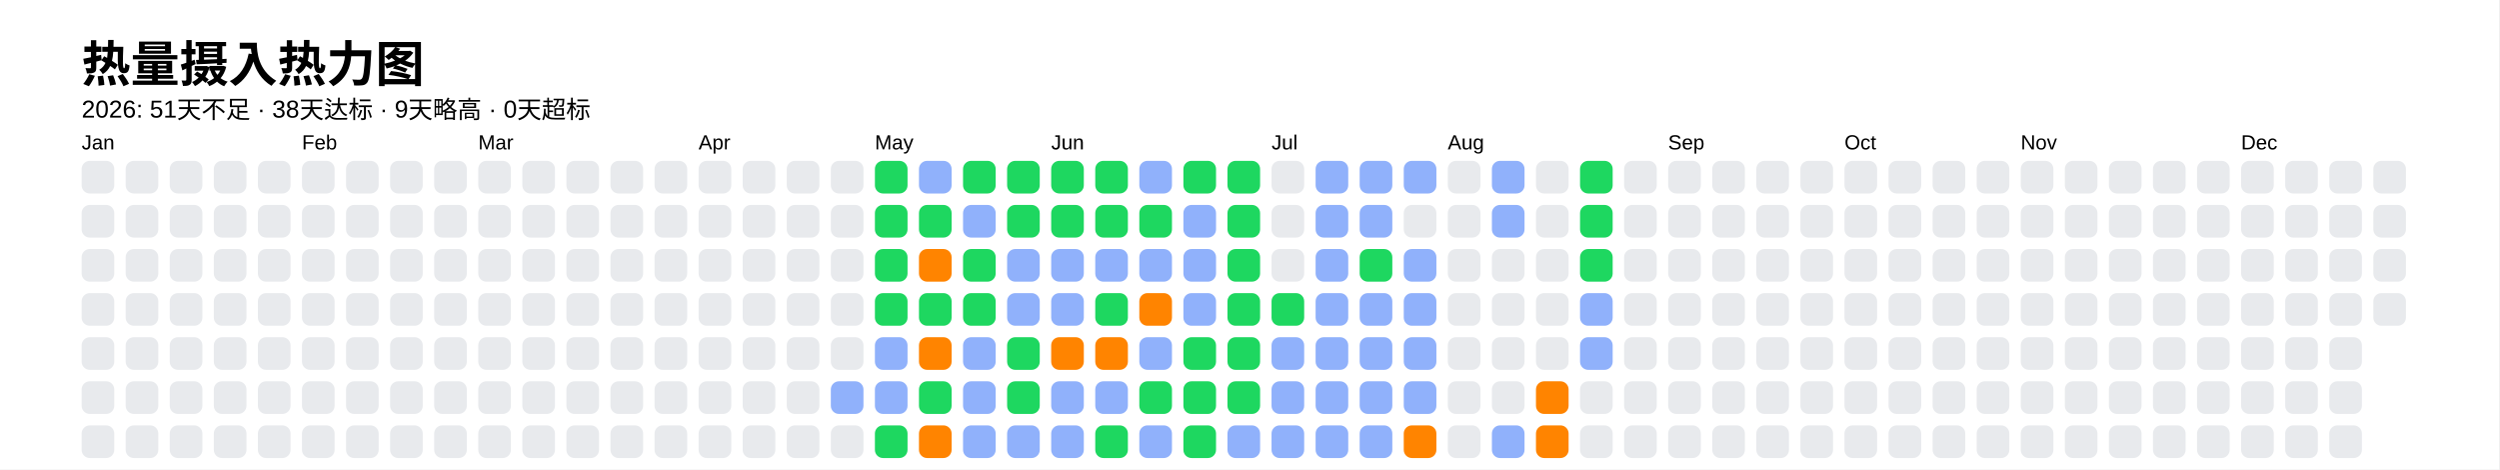
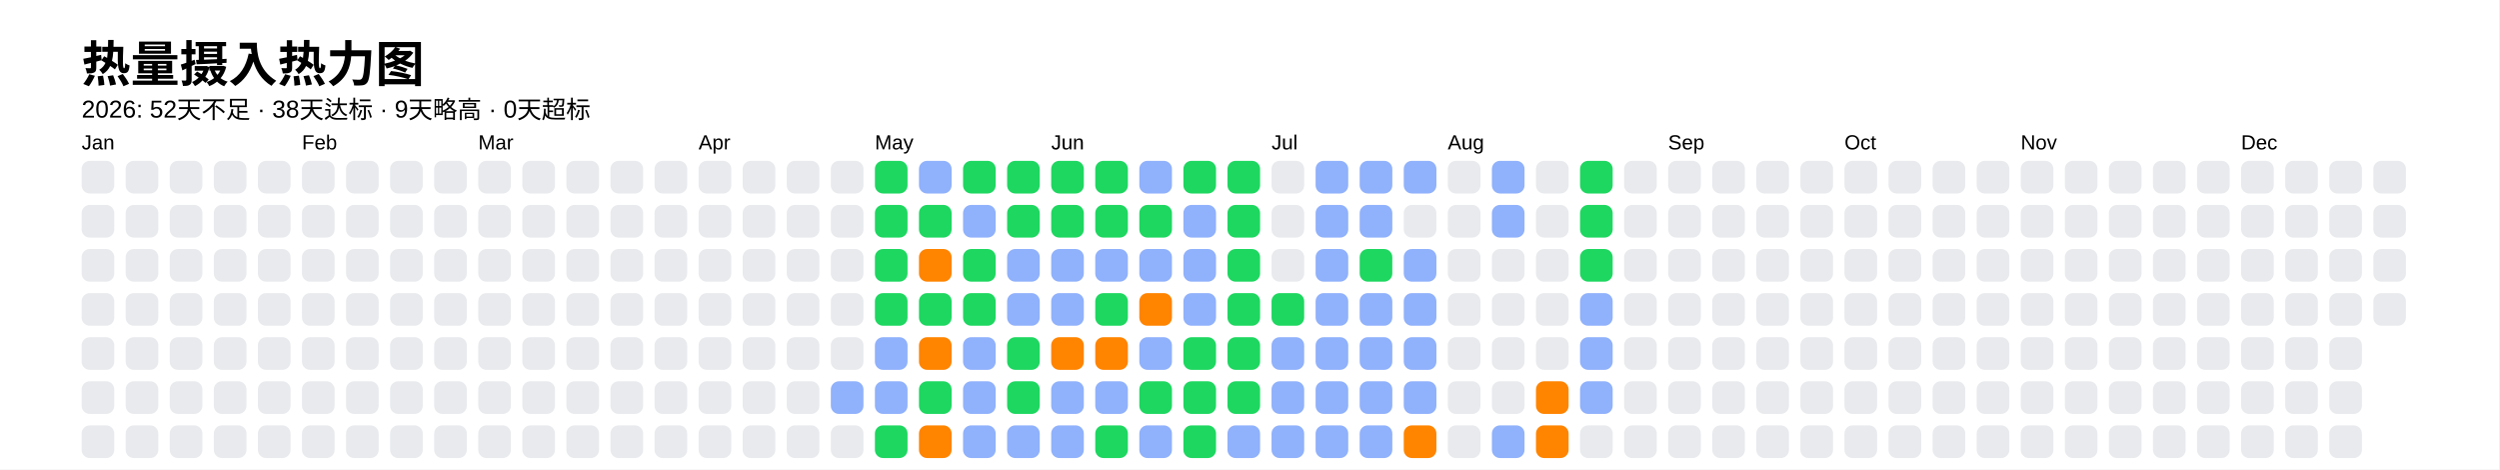
<svg xmlns="http://www.w3.org/2000/svg" style="background-color:white;" baseProfile="full" height="57.5mm" version="1.1" viewBox="0,0,306.2,57.5" width="306.2mm">
  <defs />
  <rect fill="#FFFFFF" height="57.5" width="306.2" x="0" y="0" />
  <text fill="#000000" style="font-size:6px; font-family:Arial; font-weight:bold;" x="10" y="10">热量摄入热力图</text>
-   <text fill="#000000" style="font-size:3px; font-family:Arial;" x="10" y="14.4">2026: 51天不足 · 38天达标 · 9天略高 · 0天超标</text>
+   <text fill="#000000" style="font-size:3px; font-family:Arial;" x="10" y="14.4">2026: 52天不足 · 38天达标 · 9天略高 · 0天超标</text>
  <text fill="#000000" style="font-size:2.5px; font-family:Arial" x="10" y="18.3">Jan</text>
  <rect fill="#E8EAED" height="4" rx="1" ry="1" width="4" x="10" y="19.7" />
  <rect fill="#E8EAED" height="4" rx="1" ry="1" width="4" x="10" y="25.1" />
  <rect fill="#E8EAED" height="4" rx="1" ry="1" width="4" x="10" y="30.5" />
  <rect fill="#E8EAED" height="4" rx="1" ry="1" width="4" x="10" y="35.9" />
  <rect fill="#E8EAED" height="4" rx="1" ry="1" width="4" x="10" y="41.3" />
  <rect fill="#E8EAED" height="4" rx="1" ry="1" width="4" x="10" y="46.7" />
  <rect fill="#E8EAED" height="4" rx="1" ry="1" width="4" x="10" y="52.1" />
  <rect fill="#E8EAED" height="4" rx="1" ry="1" width="4" x="15.4" y="19.7" />
  <rect fill="#E8EAED" height="4" rx="1" ry="1" width="4" x="15.4" y="25.1" />
  <rect fill="#E8EAED" height="4" rx="1" ry="1" width="4" x="15.4" y="30.5" />
  <rect fill="#E8EAED" height="4" rx="1" ry="1" width="4" x="15.4" y="35.9" />
  <rect fill="#E8EAED" height="4" rx="1" ry="1" width="4" x="15.4" y="41.3" />
  <rect fill="#E8EAED" height="4" rx="1" ry="1" width="4" x="15.4" y="46.7" />
  <rect fill="#E8EAED" height="4" rx="1" ry="1" width="4" x="15.4" y="52.1" />
  <rect fill="#E8EAED" height="4" rx="1" ry="1" width="4" x="20.8" y="19.7" />
  <rect fill="#E8EAED" height="4" rx="1" ry="1" width="4" x="20.8" y="25.1" />
  <rect fill="#E8EAED" height="4" rx="1" ry="1" width="4" x="20.8" y="30.5" />
  <rect fill="#E8EAED" height="4" rx="1" ry="1" width="4" x="20.8" y="35.9" />
  <rect fill="#E8EAED" height="4" rx="1" ry="1" width="4" x="20.8" y="41.3" />
  <rect fill="#E8EAED" height="4" rx="1" ry="1" width="4" x="20.8" y="46.7" />
  <rect fill="#E8EAED" height="4" rx="1" ry="1" width="4" x="20.8" y="52.1" />
  <rect fill="#E8EAED" height="4" rx="1" ry="1" width="4" x="26.2" y="19.7" />
  <rect fill="#E8EAED" height="4" rx="1" ry="1" width="4" x="26.2" y="25.1" />
  <rect fill="#E8EAED" height="4" rx="1" ry="1" width="4" x="26.2" y="30.5" />
  <rect fill="#E8EAED" height="4" rx="1" ry="1" width="4" x="26.2" y="35.9" />
  <rect fill="#E8EAED" height="4" rx="1" ry="1" width="4" x="26.2" y="41.3" />
  <rect fill="#E8EAED" height="4" rx="1" ry="1" width="4" x="26.2" y="46.7" />
  <rect fill="#E8EAED" height="4" rx="1" ry="1" width="4" x="26.2" y="52.1" />
  <rect fill="#E8EAED" height="4" rx="1" ry="1" width="4" x="31.6" y="19.7" />
  <rect fill="#E8EAED" height="4" rx="1" ry="1" width="4" x="31.6" y="25.1" />
  <rect fill="#E8EAED" height="4" rx="1" ry="1" width="4" x="31.6" y="30.5" />
  <rect fill="#E8EAED" height="4" rx="1" ry="1" width="4" x="31.6" y="35.9" />
  <rect fill="#E8EAED" height="4" rx="1" ry="1" width="4" x="31.6" y="41.3" />
  <rect fill="#E8EAED" height="4" rx="1" ry="1" width="4" x="31.6" y="46.7" />
  <rect fill="#E8EAED" height="4" rx="1" ry="1" width="4" x="31.6" y="52.1" />
  <text fill="#000000" style="font-size:2.5px; font-family:Arial" x="37.0" y="18.3">Feb</text>
  <rect fill="#E8EAED" height="4" rx="1" ry="1" width="4" x="37.0" y="19.7" />
  <rect fill="#E8EAED" height="4" rx="1" ry="1" width="4" x="37.0" y="25.1" />
  <rect fill="#E8EAED" height="4" rx="1" ry="1" width="4" x="37.0" y="30.5" />
  <rect fill="#E8EAED" height="4" rx="1" ry="1" width="4" x="37.0" y="35.9" />
  <rect fill="#E8EAED" height="4" rx="1" ry="1" width="4" x="37.0" y="41.3" />
  <rect fill="#E8EAED" height="4" rx="1" ry="1" width="4" x="37.0" y="46.7" />
  <rect fill="#E8EAED" height="4" rx="1" ry="1" width="4" x="37.0" y="52.1" />
  <rect fill="#E8EAED" height="4" rx="1" ry="1" width="4" x="42.4" y="19.7" />
  <rect fill="#E8EAED" height="4" rx="1" ry="1" width="4" x="42.4" y="25.1" />
  <rect fill="#E8EAED" height="4" rx="1" ry="1" width="4" x="42.4" y="30.5" />
  <rect fill="#E8EAED" height="4" rx="1" ry="1" width="4" x="42.4" y="35.9" />
  <rect fill="#E8EAED" height="4" rx="1" ry="1" width="4" x="42.4" y="41.3" />
  <rect fill="#E8EAED" height="4" rx="1" ry="1" width="4" x="42.4" y="46.7" />
  <rect fill="#E8EAED" height="4" rx="1" ry="1" width="4" x="42.4" y="52.1" />
  <rect fill="#E8EAED" height="4" rx="1" ry="1" width="4" x="47.8" y="19.7" />
  <rect fill="#E8EAED" height="4" rx="1" ry="1" width="4" x="47.8" y="25.1" />
  <rect fill="#E8EAED" height="4" rx="1" ry="1" width="4" x="47.8" y="30.5" />
  <rect fill="#E8EAED" height="4" rx="1" ry="1" width="4" x="47.8" y="35.9" />
  <rect fill="#E8EAED" height="4" rx="1" ry="1" width="4" x="47.8" y="41.3" />
  <rect fill="#E8EAED" height="4" rx="1" ry="1" width="4" x="47.8" y="46.7" />
  <rect fill="#E8EAED" height="4" rx="1" ry="1" width="4" x="47.8" y="52.1" />
  <rect fill="#E8EAED" height="4" rx="1" ry="1" width="4" x="53.2" y="19.7" />
  <rect fill="#E8EAED" height="4" rx="1" ry="1" width="4" x="53.2" y="25.1" />
  <rect fill="#E8EAED" height="4" rx="1" ry="1" width="4" x="53.2" y="30.5" />
  <rect fill="#E8EAED" height="4" rx="1" ry="1" width="4" x="53.2" y="35.9" />
  <rect fill="#E8EAED" height="4" rx="1" ry="1" width="4" x="53.2" y="41.3" />
  <rect fill="#E8EAED" height="4" rx="1" ry="1" width="4" x="53.2" y="46.7" />
  <rect fill="#E8EAED" height="4" rx="1" ry="1" width="4" x="53.2" y="52.1" />
  <text fill="#000000" style="font-size:2.5px; font-family:Arial" x="58.6" y="18.3">Mar</text>
  <rect fill="#E8EAED" height="4" rx="1" ry="1" width="4" x="58.6" y="19.7" />
  <rect fill="#E8EAED" height="4" rx="1" ry="1" width="4" x="58.6" y="25.1" />
  <rect fill="#E8EAED" height="4" rx="1" ry="1" width="4" x="58.6" y="30.5" />
  <rect fill="#E8EAED" height="4" rx="1" ry="1" width="4" x="58.6" y="35.9" />
  <rect fill="#E8EAED" height="4" rx="1" ry="1" width="4" x="58.6" y="41.3" />
  <rect fill="#E8EAED" height="4" rx="1" ry="1" width="4" x="58.6" y="46.7" />
  <rect fill="#E8EAED" height="4" rx="1" ry="1" width="4" x="58.6" y="52.1" />
  <rect fill="#E8EAED" height="4" rx="1" ry="1" width="4" x="64" y="19.7" />
  <rect fill="#E8EAED" height="4" rx="1" ry="1" width="4" x="64" y="25.1" />
  <rect fill="#E8EAED" height="4" rx="1" ry="1" width="4" x="64" y="30.5" />
  <rect fill="#E8EAED" height="4" rx="1" ry="1" width="4" x="64" y="35.9" />
  <rect fill="#E8EAED" height="4" rx="1" ry="1" width="4" x="64" y="41.3" />
  <rect fill="#E8EAED" height="4" rx="1" ry="1" width="4" x="64" y="46.7" />
  <rect fill="#E8EAED" height="4" rx="1" ry="1" width="4" x="64" y="52.1" />
  <rect fill="#E8EAED" height="4" rx="1" ry="1" width="4" x="69.4" y="19.7" />
  <rect fill="#E8EAED" height="4" rx="1" ry="1" width="4" x="69.4" y="25.1" />
  <rect fill="#E8EAED" height="4" rx="1" ry="1" width="4" x="69.4" y="30.5" />
  <rect fill="#E8EAED" height="4" rx="1" ry="1" width="4" x="69.4" y="35.9" />
  <rect fill="#E8EAED" height="4" rx="1" ry="1" width="4" x="69.4" y="41.3" />
  <rect fill="#E8EAED" height="4" rx="1" ry="1" width="4" x="69.4" y="46.7" />
  <rect fill="#E8EAED" height="4" rx="1" ry="1" width="4" x="69.4" y="52.1" />
  <rect fill="#E8EAED" height="4" rx="1" ry="1" width="4" x="74.8" y="19.7" />
  <rect fill="#E8EAED" height="4" rx="1" ry="1" width="4" x="74.8" y="25.1" />
  <rect fill="#E8EAED" height="4" rx="1" ry="1" width="4" x="74.8" y="30.5" />
  <rect fill="#E8EAED" height="4" rx="1" ry="1" width="4" x="74.8" y="35.9" />
  <rect fill="#E8EAED" height="4" rx="1" ry="1" width="4" x="74.8" y="41.3" />
  <rect fill="#E8EAED" height="4" rx="1" ry="1" width="4" x="74.8" y="46.7" />
  <rect fill="#E8EAED" height="4" rx="1" ry="1" width="4" x="74.8" y="52.1" />
  <rect fill="#E8EAED" height="4" rx="1" ry="1" width="4" x="80.2" y="19.7" />
  <rect fill="#E8EAED" height="4" rx="1" ry="1" width="4" x="80.2" y="25.1" />
  <rect fill="#E8EAED" height="4" rx="1" ry="1" width="4" x="80.2" y="30.5" />
  <rect fill="#E8EAED" height="4" rx="1" ry="1" width="4" x="80.2" y="35.9" />
  <rect fill="#E8EAED" height="4" rx="1" ry="1" width="4" x="80.2" y="41.3" />
  <rect fill="#E8EAED" height="4" rx="1" ry="1" width="4" x="80.2" y="46.7" />
  <rect fill="#E8EAED" height="4" rx="1" ry="1" width="4" x="80.2" y="52.1" />
  <text fill="#000000" style="font-size:2.5px; font-family:Arial" x="85.6" y="18.3">Apr</text>
  <rect fill="#E8EAED" height="4" rx="1" ry="1" width="4" x="85.6" y="19.7" />
  <rect fill="#E8EAED" height="4" rx="1" ry="1" width="4" x="85.6" y="25.1" />
  <rect fill="#E8EAED" height="4" rx="1" ry="1" width="4" x="85.6" y="30.5" />
  <rect fill="#E8EAED" height="4" rx="1" ry="1" width="4" x="85.6" y="35.9" />
  <rect fill="#E8EAED" height="4" rx="1" ry="1" width="4" x="85.6" y="41.3" />
  <rect fill="#E8EAED" height="4" rx="1" ry="1" width="4" x="85.6" y="46.7" />
  <rect fill="#E8EAED" height="4" rx="1" ry="1" width="4" x="85.6" y="52.1" />
  <rect fill="#E8EAED" height="4" rx="1" ry="1" width="4" x="91" y="19.7" />
  <rect fill="#E8EAED" height="4" rx="1" ry="1" width="4" x="91" y="25.1" />
  <rect fill="#E8EAED" height="4" rx="1" ry="1" width="4" x="91" y="30.5" />
  <rect fill="#E8EAED" height="4" rx="1" ry="1" width="4" x="91" y="35.9" />
  <rect fill="#E8EAED" height="4" rx="1" ry="1" width="4" x="91" y="41.3" />
  <rect fill="#E8EAED" height="4" rx="1" ry="1" width="4" x="91" y="46.7" />
  <rect fill="#E8EAED" height="4" rx="1" ry="1" width="4" x="91" y="52.1" />
  <rect fill="#E8EAED" height="4" rx="1" ry="1" width="4" x="96.4" y="19.7" />
  <rect fill="#E8EAED" height="4" rx="1" ry="1" width="4" x="96.4" y="25.1" />
  <rect fill="#E8EAED" height="4" rx="1" ry="1" width="4" x="96.4" y="30.5" />
  <rect fill="#E8EAED" height="4" rx="1" ry="1" width="4" x="96.4" y="35.9" />
  <rect fill="#E8EAED" height="4" rx="1" ry="1" width="4" x="96.4" y="41.3" />
  <rect fill="#E8EAED" height="4" rx="1" ry="1" width="4" x="96.4" y="46.7" />
  <rect fill="#E8EAED" height="4" rx="1" ry="1" width="4" x="96.4" y="52.1" />
  <rect fill="#E8EAED" height="4" rx="1" ry="1" width="4" x="101.8" y="19.7" />
  <rect fill="#E8EAED" height="4" rx="1" ry="1" width="4" x="101.8" y="25.1" />
  <rect fill="#E8EAED" height="4" rx="1" ry="1" width="4" x="101.8" y="30.5" />
  <rect fill="#E8EAED" height="4" rx="1" ry="1" width="4" x="101.8" y="35.9" />
  <rect fill="#E8EAED" height="4" rx="1" ry="1" width="4" x="101.8" y="41.3" />
  <rect fill="#90b1fb" height="4" rx="1" ry="1" width="4" x="101.8" y="46.7" />
  <rect fill="#E8EAED" height="4" rx="1" ry="1" width="4" x="101.8" y="52.1" />
  <text fill="#000000" style="font-size:2.5px; font-family:Arial" x="107.2" y="18.3">May</text>
  <rect fill="#1ed760" height="4" rx="1" ry="1" width="4" x="107.2" y="19.7" />
  <rect fill="#1ed760" height="4" rx="1" ry="1" width="4" x="107.2" y="25.1" />
  <rect fill="#1ed760" height="4" rx="1" ry="1" width="4" x="107.2" y="30.5" />
  <rect fill="#1ed760" height="4" rx="1" ry="1" width="4" x="107.2" y="35.9" />
  <rect fill="#90b1fb" height="4" rx="1" ry="1" width="4" x="107.2" y="41.3" />
  <rect fill="#90b1fb" height="4" rx="1" ry="1" width="4" x="107.2" y="46.7" />
  <rect fill="#1ed760" height="4" rx="1" ry="1" width="4" x="107.2" y="52.1" />
  <rect fill="#90b1fb" height="4" rx="1" ry="1" width="4" x="112.6" y="19.7" />
  <rect fill="#1ed760" height="4" rx="1" ry="1" width="4" x="112.6" y="25.1" />
  <rect fill="#ff8400" height="4" rx="1" ry="1" width="4" x="112.6" y="30.5" />
  <rect fill="#1ed760" height="4" rx="1" ry="1" width="4" x="112.6" y="35.9" />
  <rect fill="#ff8400" height="4" rx="1" ry="1" width="4" x="112.6" y="41.3" />
  <rect fill="#1ed760" height="4" rx="1" ry="1" width="4" x="112.6" y="46.7" />
  <rect fill="#ff8400" height="4" rx="1" ry="1" width="4" x="112.6" y="52.1" />
  <rect fill="#1ed760" height="4" rx="1" ry="1" width="4" x="118" y="19.7" />
  <rect fill="#90b1fb" height="4" rx="1" ry="1" width="4" x="118" y="25.1" />
  <rect fill="#1ed760" height="4" rx="1" ry="1" width="4" x="118" y="30.5" />
  <rect fill="#1ed760" height="4" rx="1" ry="1" width="4" x="118" y="35.9" />
  <rect fill="#90b1fb" height="4" rx="1" ry="1" width="4" x="118" y="41.3" />
  <rect fill="#90b1fb" height="4" rx="1" ry="1" width="4" x="118" y="46.7" />
  <rect fill="#90b1fb" height="4" rx="1" ry="1" width="4" x="118" y="52.1" />
  <rect fill="#1ed760" height="4" rx="1" ry="1" width="4" x="123.4" y="19.7" />
  <rect fill="#1ed760" height="4" rx="1" ry="1" width="4" x="123.4" y="25.1" />
  <rect fill="#90b1fb" height="4" rx="1" ry="1" width="4" x="123.4" y="30.5" />
  <rect fill="#90b1fb" height="4" rx="1" ry="1" width="4" x="123.4" y="35.9" />
  <rect fill="#1ed760" height="4" rx="1" ry="1" width="4" x="123.4" y="41.3" />
  <rect fill="#1ed760" height="4" rx="1" ry="1" width="4" x="123.4" y="46.7" />
  <rect fill="#90b1fb" height="4" rx="1" ry="1" width="4" x="123.4" y="52.1" />
  <text fill="#000000" style="font-size:2.5px; font-family:Arial" x="128.8" y="18.3">Jun</text>
  <rect fill="#1ed760" height="4" rx="1" ry="1" width="4" x="128.8" y="19.7" />
  <rect fill="#1ed760" height="4" rx="1" ry="1" width="4" x="128.8" y="25.1" />
  <rect fill="#90b1fb" height="4" rx="1" ry="1" width="4" x="128.8" y="30.5" />
  <rect fill="#90b1fb" height="4" rx="1" ry="1" width="4" x="128.8" y="35.9" />
  <rect fill="#ff8400" height="4" rx="1" ry="1" width="4" x="128.8" y="41.3" />
  <rect fill="#90b1fb" height="4" rx="1" ry="1" width="4" x="128.8" y="46.7" />
  <rect fill="#90b1fb" height="4" rx="1" ry="1" width="4" x="128.8" y="52.1" />
  <rect fill="#1ed760" height="4" rx="1" ry="1" width="4" x="134.2" y="19.7" />
  <rect fill="#1ed760" height="4" rx="1" ry="1" width="4" x="134.2" y="25.1" />
  <rect fill="#90b1fb" height="4" rx="1" ry="1" width="4" x="134.2" y="30.5" />
  <rect fill="#1ed760" height="4" rx="1" ry="1" width="4" x="134.2" y="35.9" />
  <rect fill="#ff8400" height="4" rx="1" ry="1" width="4" x="134.2" y="41.3" />
  <rect fill="#90b1fb" height="4" rx="1" ry="1" width="4" x="134.2" y="46.7" />
  <rect fill="#1ed760" height="4" rx="1" ry="1" width="4" x="134.2" y="52.1" />
  <rect fill="#90b1fb" height="4" rx="1" ry="1" width="4" x="139.6" y="19.7" />
  <rect fill="#1ed760" height="4" rx="1" ry="1" width="4" x="139.6" y="25.1" />
  <rect fill="#90b1fb" height="4" rx="1" ry="1" width="4" x="139.6" y="30.5" />
  <rect fill="#ff8400" height="4" rx="1" ry="1" width="4" x="139.6" y="35.9" />
  <rect fill="#90b1fb" height="4" rx="1" ry="1" width="4" x="139.6" y="41.3" />
  <rect fill="#1ed760" height="4" rx="1" ry="1" width="4" x="139.6" y="46.7" />
  <rect fill="#90b1fb" height="4" rx="1" ry="1" width="4" x="139.6" y="52.1" />
  <rect fill="#1ed760" height="4" rx="1" ry="1" width="4" x="145" y="19.7" />
  <rect fill="#90b1fb" height="4" rx="1" ry="1" width="4" x="145" y="25.1" />
  <rect fill="#90b1fb" height="4" rx="1" ry="1" width="4" x="145" y="30.5" />
  <rect fill="#90b1fb" height="4" rx="1" ry="1" width="4" x="145" y="35.9" />
  <rect fill="#1ed760" height="4" rx="1" ry="1" width="4" x="145" y="41.3" />
  <rect fill="#1ed760" height="4" rx="1" ry="1" width="4" x="145" y="46.7" />
  <rect fill="#1ed760" height="4" rx="1" ry="1" width="4" x="145" y="52.1" />
  <rect fill="#1ed760" height="4" rx="1" ry="1" width="4" x="150.4" y="19.7" />
  <rect fill="#1ed760" height="4" rx="1" ry="1" width="4" x="150.4" y="25.1" />
  <rect fill="#1ed760" height="4" rx="1" ry="1" width="4" x="150.4" y="30.5" />
  <rect fill="#1ed760" height="4" rx="1" ry="1" width="4" x="150.4" y="35.9" />
  <rect fill="#1ed760" height="4" rx="1" ry="1" width="4" x="150.4" y="41.3" />
  <rect fill="#1ed760" height="4" rx="1" ry="1" width="4" x="150.4" y="46.7" />
  <rect fill="#90b1fb" height="4" rx="1" ry="1" width="4" x="150.4" y="52.1" />
  <text fill="#000000" style="font-size:2.5px; font-family:Arial" x="155.8" y="18.3">Jul</text>
  <rect fill="#E8EAED" height="4" rx="1" ry="1" width="4" x="155.8" y="19.7" />
  <rect fill="#E8EAED" height="4" rx="1" ry="1" width="4" x="155.8" y="25.1" />
  <rect fill="#E8EAED" height="4" rx="1" ry="1" width="4" x="155.8" y="30.5" />
  <rect fill="#1ed760" height="4" rx="1" ry="1" width="4" x="155.8" y="35.9" />
  <rect fill="#90b1fb" height="4" rx="1" ry="1" width="4" x="155.8" y="41.3" />
  <rect fill="#90b1fb" height="4" rx="1" ry="1" width="4" x="155.8" y="46.7" />
  <rect fill="#90b1fb" height="4" rx="1" ry="1" width="4" x="155.8" y="52.1" />
  <rect fill="#90b1fb" height="4" rx="1" ry="1" width="4" x="161.2" y="19.7" />
  <rect fill="#90b1fb" height="4" rx="1" ry="1" width="4" x="161.2" y="25.1" />
  <rect fill="#90b1fb" height="4" rx="1" ry="1" width="4" x="161.2" y="30.5" />
  <rect fill="#90b1fb" height="4" rx="1" ry="1" width="4" x="161.2" y="35.9" />
  <rect fill="#90b1fb" height="4" rx="1" ry="1" width="4" x="161.2" y="41.3" />
  <rect fill="#90b1fb" height="4" rx="1" ry="1" width="4" x="161.2" y="46.7" />
  <rect fill="#90b1fb" height="4" rx="1" ry="1" width="4" x="161.2" y="52.1" />
  <rect fill="#90b1fb" height="4" rx="1" ry="1" width="4" x="166.6" y="19.7" />
  <rect fill="#90b1fb" height="4" rx="1" ry="1" width="4" x="166.6" y="25.1" />
  <rect fill="#1ed760" height="4" rx="1" ry="1" width="4" x="166.6" y="30.5" />
  <rect fill="#90b1fb" height="4" rx="1" ry="1" width="4" x="166.6" y="35.9" />
  <rect fill="#90b1fb" height="4" rx="1" ry="1" width="4" x="166.6" y="41.3" />
  <rect fill="#90b1fb" height="4" rx="1" ry="1" width="4" x="166.6" y="46.7" />
  <rect fill="#90b1fb" height="4" rx="1" ry="1" width="4" x="166.6" y="52.1" />
  <rect fill="#90b1fb" height="4" rx="1" ry="1" width="4" x="172" y="19.7" />
  <rect fill="#E8EAED" height="4" rx="1" ry="1" width="4" x="172" y="25.1" />
  <rect fill="#90b1fb" height="4" rx="1" ry="1" width="4" x="172" y="30.5" />
  <rect fill="#90b1fb" height="4" rx="1" ry="1" width="4" x="172" y="35.9" />
  <rect fill="#90b1fb" height="4" rx="1" ry="1" width="4" x="172" y="41.3" />
  <rect fill="#90b1fb" height="4" rx="1" ry="1" width="4" x="172" y="46.7" />
  <rect fill="#ff8400" height="4" rx="1" ry="1" width="4" x="172" y="52.1" />
  <text fill="#000000" style="font-size:2.5px; font-family:Arial" x="177.4" y="18.3">Aug</text>
  <rect fill="#E8EAED" height="4" rx="1" ry="1" width="4" x="177.4" y="19.7" />
  <rect fill="#E8EAED" height="4" rx="1" ry="1" width="4" x="177.4" y="25.1" />
  <rect fill="#E8EAED" height="4" rx="1" ry="1" width="4" x="177.4" y="30.5" />
  <rect fill="#E8EAED" height="4" rx="1" ry="1" width="4" x="177.4" y="35.9" />
  <rect fill="#E8EAED" height="4" rx="1" ry="1" width="4" x="177.4" y="41.3" />
  <rect fill="#E8EAED" height="4" rx="1" ry="1" width="4" x="177.4" y="46.7" />
  <rect fill="#E8EAED" height="4" rx="1" ry="1" width="4" x="177.4" y="52.1" />
  <rect fill="#90b1fb" height="4" rx="1" ry="1" width="4" x="182.8" y="19.7" />
  <rect fill="#90b1fb" height="4" rx="1" ry="1" width="4" x="182.8" y="25.1" />
  <rect fill="#E8EAED" height="4" rx="1" ry="1" width="4" x="182.8" y="30.5" />
  <rect fill="#E8EAED" height="4" rx="1" ry="1" width="4" x="182.8" y="35.9" />
  <rect fill="#E8EAED" height="4" rx="1" ry="1" width="4" x="182.8" y="41.3" />
  <rect fill="#E8EAED" height="4" rx="1" ry="1" width="4" x="182.8" y="46.7" />
  <rect fill="#90b1fb" height="4" rx="1" ry="1" width="4" x="182.8" y="52.1" />
  <rect fill="#E8EAED" height="4" rx="1" ry="1" width="4" x="188.2" y="19.7" />
  <rect fill="#E8EAED" height="4" rx="1" ry="1" width="4" x="188.2" y="25.1" />
  <rect fill="#E8EAED" height="4" rx="1" ry="1" width="4" x="188.2" y="30.5" />
  <rect fill="#E8EAED" height="4" rx="1" ry="1" width="4" x="188.2" y="35.9" />
  <rect fill="#E8EAED" height="4" rx="1" ry="1" width="4" x="188.2" y="41.3" />
  <rect fill="#ff8400" height="4" rx="1" ry="1" width="4" x="188.2" y="46.7" />
  <rect fill="#ff8400" height="4" rx="1" ry="1" width="4" x="188.2" y="52.1" />
  <rect fill="#1ed760" height="4" rx="1" ry="1" width="4" x="193.6" y="19.7" />
  <rect fill="#1ed760" height="4" rx="1" ry="1" width="4" x="193.6" y="25.1" />
  <rect fill="#1ed760" height="4" rx="1" ry="1" width="4" x="193.6" y="30.5" />
  <rect fill="#90b1fb" height="4" rx="1" ry="1" width="4" x="193.6" y="35.9" />
  <rect fill="#90b1fb" height="4" rx="1" ry="1" width="4" x="193.6" y="41.3" />
-   <rect fill="#E8EAED" height="4" rx="1" ry="1" width="4" x="193.6" y="46.7" />
+   <rect fill="#90b1fb" height="4" rx="1" ry="1" width="4" x="193.6" y="46.7" />
  <rect fill="#E8EAED" height="4" rx="1" ry="1" width="4" x="193.6" y="52.1" />
  <rect fill="#E8EAED" height="4" rx="1" ry="1" width="4" x="199" y="19.7" />
  <rect fill="#E8EAED" height="4" rx="1" ry="1" width="4" x="199" y="25.1" />
  <rect fill="#E8EAED" height="4" rx="1" ry="1" width="4" x="199" y="30.5" />
  <rect fill="#E8EAED" height="4" rx="1" ry="1" width="4" x="199" y="35.9" />
  <rect fill="#E8EAED" height="4" rx="1" ry="1" width="4" x="199" y="41.3" />
  <rect fill="#E8EAED" height="4" rx="1" ry="1" width="4" x="199" y="46.7" />
  <rect fill="#E8EAED" height="4" rx="1" ry="1" width="4" x="199" y="52.1" />
  <text fill="#000000" style="font-size:2.5px; font-family:Arial" x="204.4" y="18.3">Sep</text>
  <rect fill="#E8EAED" height="4" rx="1" ry="1" width="4" x="204.4" y="19.7" />
  <rect fill="#E8EAED" height="4" rx="1" ry="1" width="4" x="204.4" y="25.1" />
  <rect fill="#E8EAED" height="4" rx="1" ry="1" width="4" x="204.4" y="30.5" />
  <rect fill="#E8EAED" height="4" rx="1" ry="1" width="4" x="204.4" y="35.9" />
  <rect fill="#E8EAED" height="4" rx="1" ry="1" width="4" x="204.4" y="41.3" />
  <rect fill="#E8EAED" height="4" rx="1" ry="1" width="4" x="204.4" y="46.7" />
  <rect fill="#E8EAED" height="4" rx="1" ry="1" width="4" x="204.4" y="52.1" />
  <rect fill="#E8EAED" height="4" rx="1" ry="1" width="4" x="209.8" y="19.7" />
  <rect fill="#E8EAED" height="4" rx="1" ry="1" width="4" x="209.8" y="25.1" />
  <rect fill="#E8EAED" height="4" rx="1" ry="1" width="4" x="209.8" y="30.5" />
  <rect fill="#E8EAED" height="4" rx="1" ry="1" width="4" x="209.8" y="35.9" />
  <rect fill="#E8EAED" height="4" rx="1" ry="1" width="4" x="209.8" y="41.3" />
  <rect fill="#E8EAED" height="4" rx="1" ry="1" width="4" x="209.8" y="46.7" />
  <rect fill="#E8EAED" height="4" rx="1" ry="1" width="4" x="209.8" y="52.1" />
  <rect fill="#E8EAED" height="4" rx="1" ry="1" width="4" x="215.2" y="19.7" />
  <rect fill="#E8EAED" height="4" rx="1" ry="1" width="4" x="215.2" y="25.1" />
  <rect fill="#E8EAED" height="4" rx="1" ry="1" width="4" x="215.2" y="30.5" />
  <rect fill="#E8EAED" height="4" rx="1" ry="1" width="4" x="215.2" y="35.9" />
  <rect fill="#E8EAED" height="4" rx="1" ry="1" width="4" x="215.2" y="41.3" />
  <rect fill="#E8EAED" height="4" rx="1" ry="1" width="4" x="215.2" y="46.7" />
  <rect fill="#E8EAED" height="4" rx="1" ry="1" width="4" x="215.2" y="52.1" />
  <rect fill="#E8EAED" height="4" rx="1" ry="1" width="4" x="220.6" y="19.7" />
  <rect fill="#E8EAED" height="4" rx="1" ry="1" width="4" x="220.6" y="25.1" />
  <rect fill="#E8EAED" height="4" rx="1" ry="1" width="4" x="220.6" y="30.5" />
  <rect fill="#E8EAED" height="4" rx="1" ry="1" width="4" x="220.6" y="35.9" />
  <rect fill="#E8EAED" height="4" rx="1" ry="1" width="4" x="220.6" y="41.3" />
  <rect fill="#E8EAED" height="4" rx="1" ry="1" width="4" x="220.6" y="46.7" />
  <rect fill="#E8EAED" height="4" rx="1" ry="1" width="4" x="220.6" y="52.1" />
  <text fill="#000000" style="font-size:2.5px; font-family:Arial" x="226" y="18.3">Oct</text>
  <rect fill="#E8EAED" height="4" rx="1" ry="1" width="4" x="226" y="19.7" />
  <rect fill="#E8EAED" height="4" rx="1" ry="1" width="4" x="226" y="25.1" />
  <rect fill="#E8EAED" height="4" rx="1" ry="1" width="4" x="226" y="30.5" />
  <rect fill="#E8EAED" height="4" rx="1" ry="1" width="4" x="226" y="35.9" />
  <rect fill="#E8EAED" height="4" rx="1" ry="1" width="4" x="226" y="41.3" />
  <rect fill="#E8EAED" height="4" rx="1" ry="1" width="4" x="226" y="46.7" />
  <rect fill="#E8EAED" height="4" rx="1" ry="1" width="4" x="226" y="52.1" />
  <rect fill="#E8EAED" height="4" rx="1" ry="1" width="4" x="231.4" y="19.7" />
  <rect fill="#E8EAED" height="4" rx="1" ry="1" width="4" x="231.4" y="25.1" />
  <rect fill="#E8EAED" height="4" rx="1" ry="1" width="4" x="231.4" y="30.5" />
  <rect fill="#E8EAED" height="4" rx="1" ry="1" width="4" x="231.4" y="35.9" />
  <rect fill="#E8EAED" height="4" rx="1" ry="1" width="4" x="231.4" y="41.3" />
  <rect fill="#E8EAED" height="4" rx="1" ry="1" width="4" x="231.4" y="46.7" />
  <rect fill="#E8EAED" height="4" rx="1" ry="1" width="4" x="231.4" y="52.1" />
  <rect fill="#E8EAED" height="4" rx="1" ry="1" width="4" x="236.8" y="19.7" />
  <rect fill="#E8EAED" height="4" rx="1" ry="1" width="4" x="236.8" y="25.1" />
  <rect fill="#E8EAED" height="4" rx="1" ry="1" width="4" x="236.8" y="30.5" />
  <rect fill="#E8EAED" height="4" rx="1" ry="1" width="4" x="236.8" y="35.9" />
  <rect fill="#E8EAED" height="4" rx="1" ry="1" width="4" x="236.8" y="41.3" />
  <rect fill="#E8EAED" height="4" rx="1" ry="1" width="4" x="236.8" y="46.7" />
  <rect fill="#E8EAED" height="4" rx="1" ry="1" width="4" x="236.8" y="52.1" />
  <rect fill="#E8EAED" height="4" rx="1" ry="1" width="4" x="242.2" y="19.7" />
  <rect fill="#E8EAED" height="4" rx="1" ry="1" width="4" x="242.2" y="25.1" />
  <rect fill="#E8EAED" height="4" rx="1" ry="1" width="4" x="242.2" y="30.5" />
  <rect fill="#E8EAED" height="4" rx="1" ry="1" width="4" x="242.2" y="35.9" />
  <rect fill="#E8EAED" height="4" rx="1" ry="1" width="4" x="242.2" y="41.3" />
  <rect fill="#E8EAED" height="4" rx="1" ry="1" width="4" x="242.2" y="46.7" />
  <rect fill="#E8EAED" height="4" rx="1" ry="1" width="4" x="242.2" y="52.1" />
  <text fill="#000000" style="font-size:2.5px; font-family:Arial" x="247.6" y="18.3">Nov</text>
  <rect fill="#E8EAED" height="4" rx="1" ry="1" width="4" x="247.6" y="19.7" />
  <rect fill="#E8EAED" height="4" rx="1" ry="1" width="4" x="247.6" y="25.1" />
  <rect fill="#E8EAED" height="4" rx="1" ry="1" width="4" x="247.6" y="30.5" />
  <rect fill="#E8EAED" height="4" rx="1" ry="1" width="4" x="247.6" y="35.9" />
  <rect fill="#E8EAED" height="4" rx="1" ry="1" width="4" x="247.6" y="41.3" />
  <rect fill="#E8EAED" height="4" rx="1" ry="1" width="4" x="247.6" y="46.7" />
  <rect fill="#E8EAED" height="4" rx="1" ry="1" width="4" x="247.6" y="52.1" />
  <rect fill="#E8EAED" height="4" rx="1" ry="1" width="4" x="253" y="19.7" />
  <rect fill="#E8EAED" height="4" rx="1" ry="1" width="4" x="253" y="25.1" />
  <rect fill="#E8EAED" height="4" rx="1" ry="1" width="4" x="253" y="30.5" />
  <rect fill="#E8EAED" height="4" rx="1" ry="1" width="4" x="253" y="35.9" />
  <rect fill="#E8EAED" height="4" rx="1" ry="1" width="4" x="253" y="41.3" />
  <rect fill="#E8EAED" height="4" rx="1" ry="1" width="4" x="253" y="46.7" />
  <rect fill="#E8EAED" height="4" rx="1" ry="1" width="4" x="253" y="52.1" />
  <rect fill="#E8EAED" height="4" rx="1" ry="1" width="4" x="258.4" y="19.7" />
  <rect fill="#E8EAED" height="4" rx="1" ry="1" width="4" x="258.4" y="25.1" />
  <rect fill="#E8EAED" height="4" rx="1" ry="1" width="4" x="258.4" y="30.5" />
  <rect fill="#E8EAED" height="4" rx="1" ry="1" width="4" x="258.4" y="35.9" />
  <rect fill="#E8EAED" height="4" rx="1" ry="1" width="4" x="258.4" y="41.3" />
  <rect fill="#E8EAED" height="4" rx="1" ry="1" width="4" x="258.4" y="46.7" />
  <rect fill="#E8EAED" height="4" rx="1" ry="1" width="4" x="258.4" y="52.1" />
  <rect fill="#E8EAED" height="4" rx="1" ry="1" width="4" x="263.8" y="19.7" />
  <rect fill="#E8EAED" height="4" rx="1" ry="1" width="4" x="263.8" y="25.1" />
  <rect fill="#E8EAED" height="4" rx="1" ry="1" width="4" x="263.8" y="30.5" />
  <rect fill="#E8EAED" height="4" rx="1" ry="1" width="4" x="263.8" y="35.9" />
  <rect fill="#E8EAED" height="4" rx="1" ry="1" width="4" x="263.8" y="41.3" />
  <rect fill="#E8EAED" height="4" rx="1" ry="1" width="4" x="263.8" y="46.7" />
  <rect fill="#E8EAED" height="4" rx="1" ry="1" width="4" x="263.8" y="52.1" />
  <rect fill="#E8EAED" height="4" rx="1" ry="1" width="4" x="269.2" y="19.7" />
  <rect fill="#E8EAED" height="4" rx="1" ry="1" width="4" x="269.2" y="25.1" />
  <rect fill="#E8EAED" height="4" rx="1" ry="1" width="4" x="269.2" y="30.5" />
  <rect fill="#E8EAED" height="4" rx="1" ry="1" width="4" x="269.2" y="35.9" />
  <rect fill="#E8EAED" height="4" rx="1" ry="1" width="4" x="269.2" y="41.3" />
  <rect fill="#E8EAED" height="4" rx="1" ry="1" width="4" x="269.2" y="46.7" />
  <rect fill="#E8EAED" height="4" rx="1" ry="1" width="4" x="269.2" y="52.1" />
  <text fill="#000000" style="font-size:2.5px; font-family:Arial" x="274.6" y="18.3">Dec</text>
  <rect fill="#E8EAED" height="4" rx="1" ry="1" width="4" x="274.6" y="19.7" />
  <rect fill="#E8EAED" height="4" rx="1" ry="1" width="4" x="274.6" y="25.1" />
  <rect fill="#E8EAED" height="4" rx="1" ry="1" width="4" x="274.6" y="30.5" />
  <rect fill="#E8EAED" height="4" rx="1" ry="1" width="4" x="274.6" y="35.9" />
  <rect fill="#E8EAED" height="4" rx="1" ry="1" width="4" x="274.6" y="41.3" />
  <rect fill="#E8EAED" height="4" rx="1" ry="1" width="4" x="274.6" y="46.7" />
  <rect fill="#E8EAED" height="4" rx="1" ry="1" width="4" x="274.6" y="52.1" />
  <rect fill="#E8EAED" height="4" rx="1" ry="1" width="4" x="280" y="19.7" />
  <rect fill="#E8EAED" height="4" rx="1" ry="1" width="4" x="280" y="25.1" />
  <rect fill="#E8EAED" height="4" rx="1" ry="1" width="4" x="280" y="30.5" />
  <rect fill="#E8EAED" height="4" rx="1" ry="1" width="4" x="280" y="35.9" />
  <rect fill="#E8EAED" height="4" rx="1" ry="1" width="4" x="280" y="41.3" />
  <rect fill="#E8EAED" height="4" rx="1" ry="1" width="4" x="280" y="46.7" />
  <rect fill="#E8EAED" height="4" rx="1" ry="1" width="4" x="280" y="52.1" />
  <rect fill="#E8EAED" height="4" rx="1" ry="1" width="4" x="285.4" y="19.7" />
  <rect fill="#E8EAED" height="4" rx="1" ry="1" width="4" x="285.4" y="25.1" />
  <rect fill="#E8EAED" height="4" rx="1" ry="1" width="4" x="285.4" y="30.5" />
  <rect fill="#E8EAED" height="4" rx="1" ry="1" width="4" x="285.4" y="35.9" />
  <rect fill="#E8EAED" height="4" rx="1" ry="1" width="4" x="285.4" y="41.3" />
  <rect fill="#E8EAED" height="4" rx="1" ry="1" width="4" x="285.4" y="46.7" />
  <rect fill="#E8EAED" height="4" rx="1" ry="1" width="4" x="285.4" y="52.1" />
  <rect fill="#E8EAED" height="4" rx="1" ry="1" width="4" x="290.8" y="19.7" />
  <rect fill="#E8EAED" height="4" rx="1" ry="1" width="4" x="290.8" y="25.1" />
  <rect fill="#E8EAED" height="4" rx="1" ry="1" width="4" x="290.8" y="30.5" />
  <rect fill="#E8EAED" height="4" rx="1" ry="1" width="4" x="290.8" y="35.9" />
</svg>
